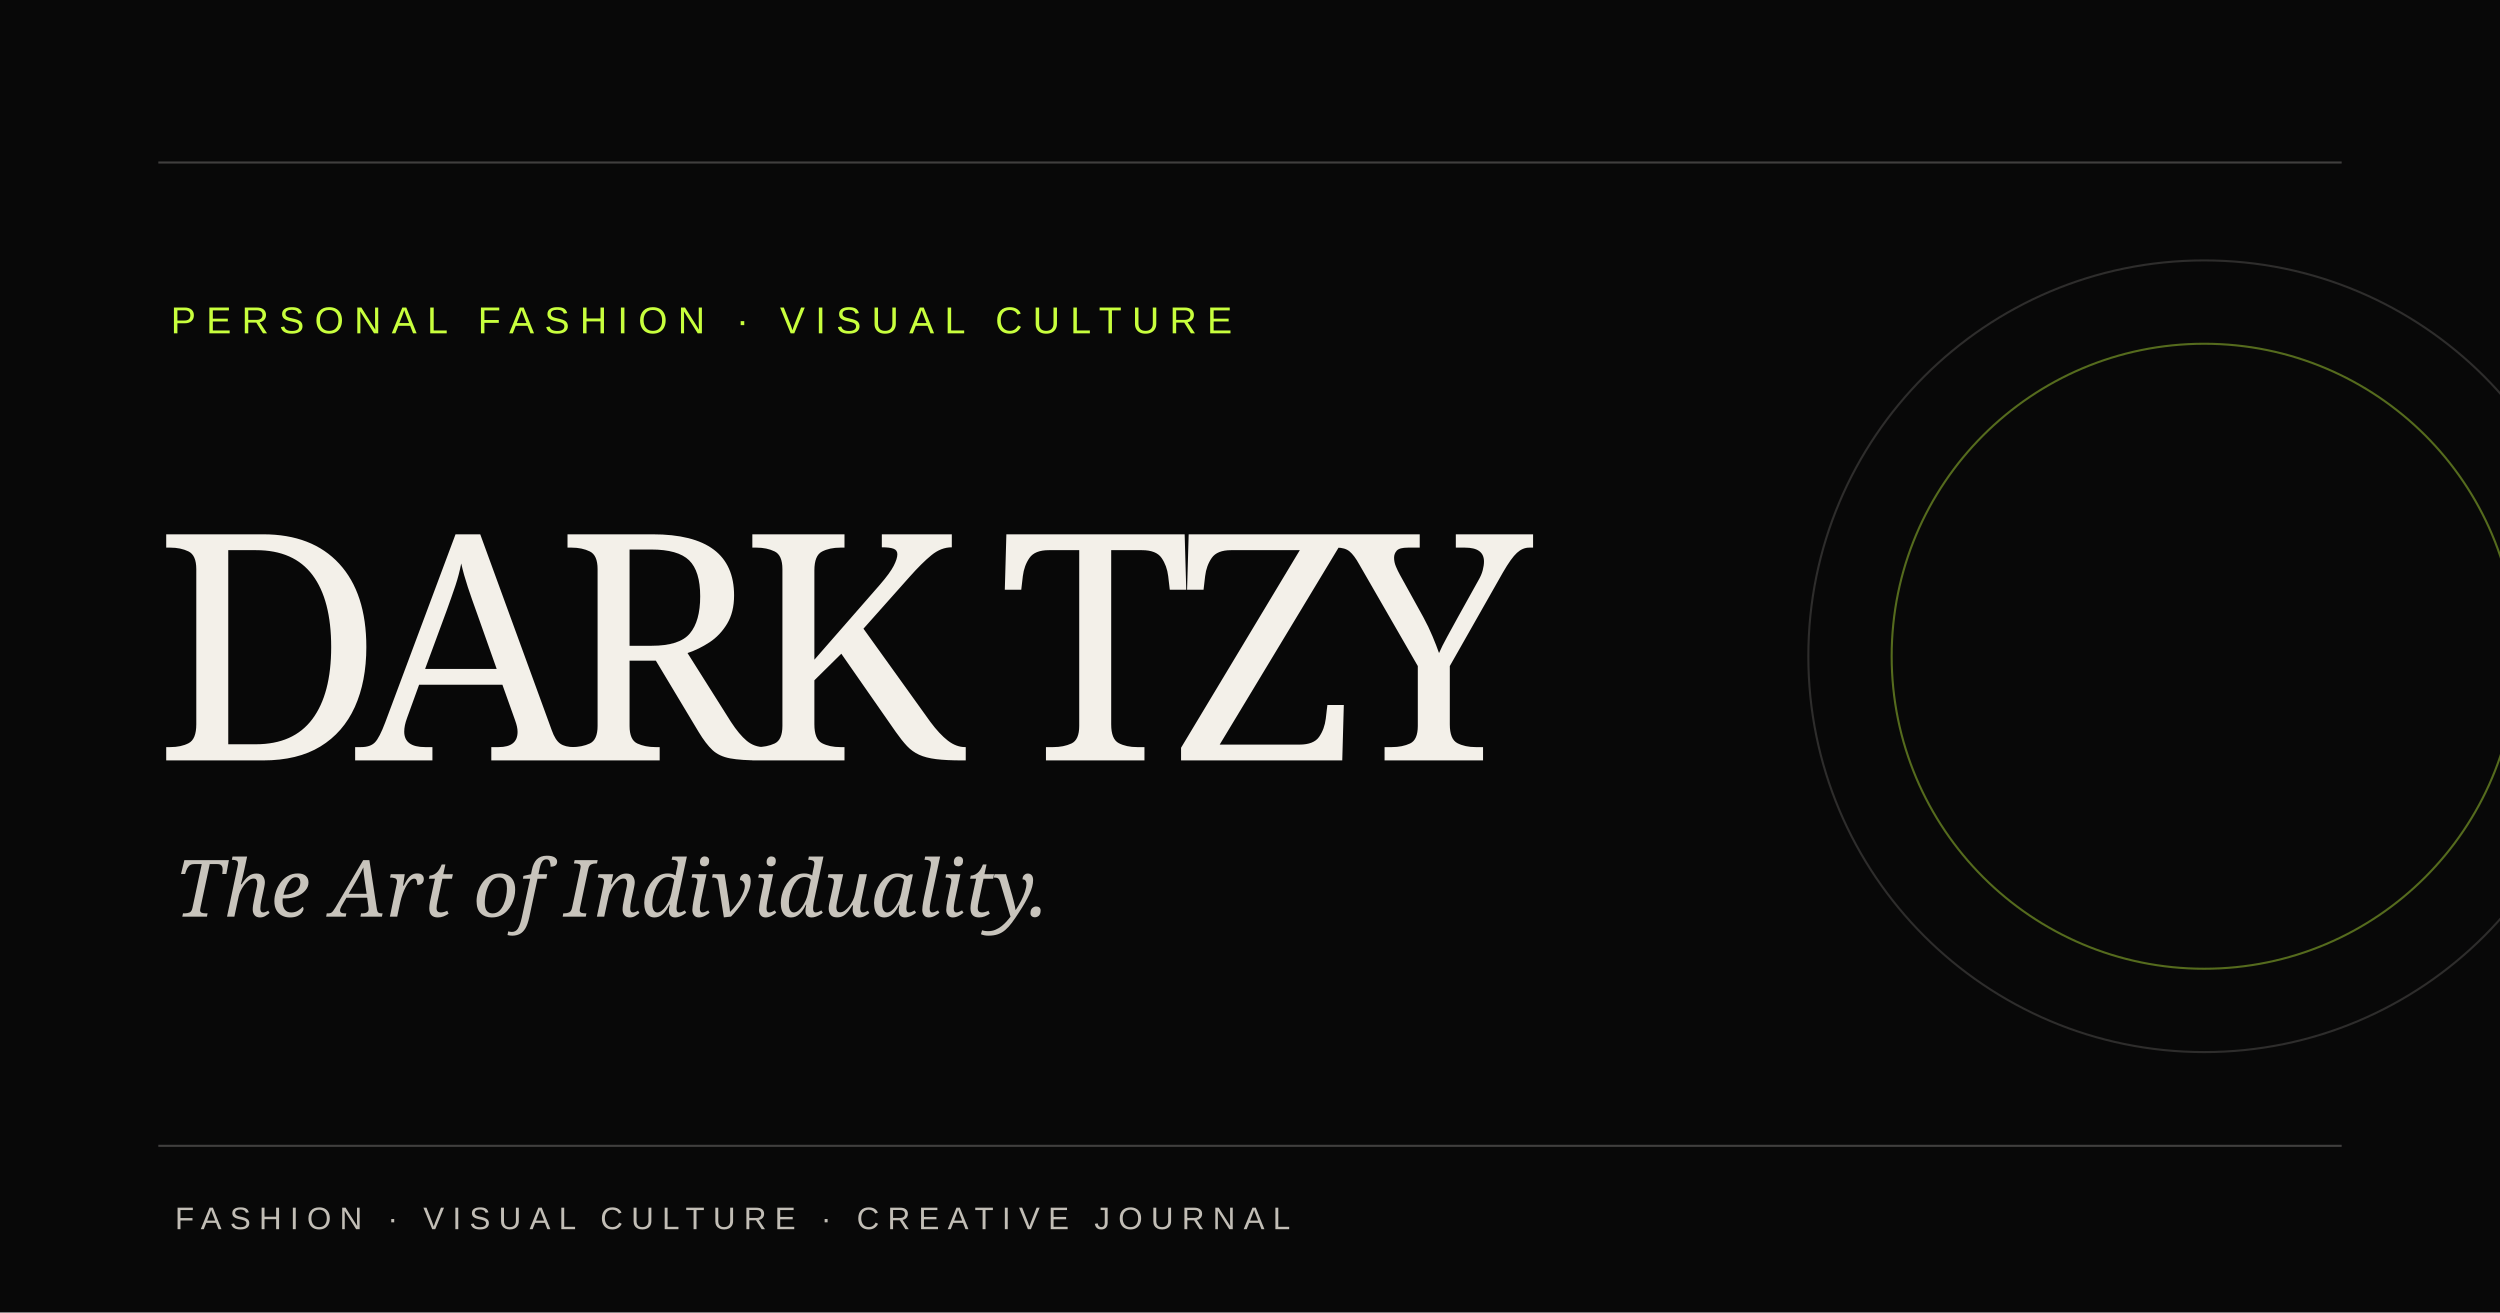
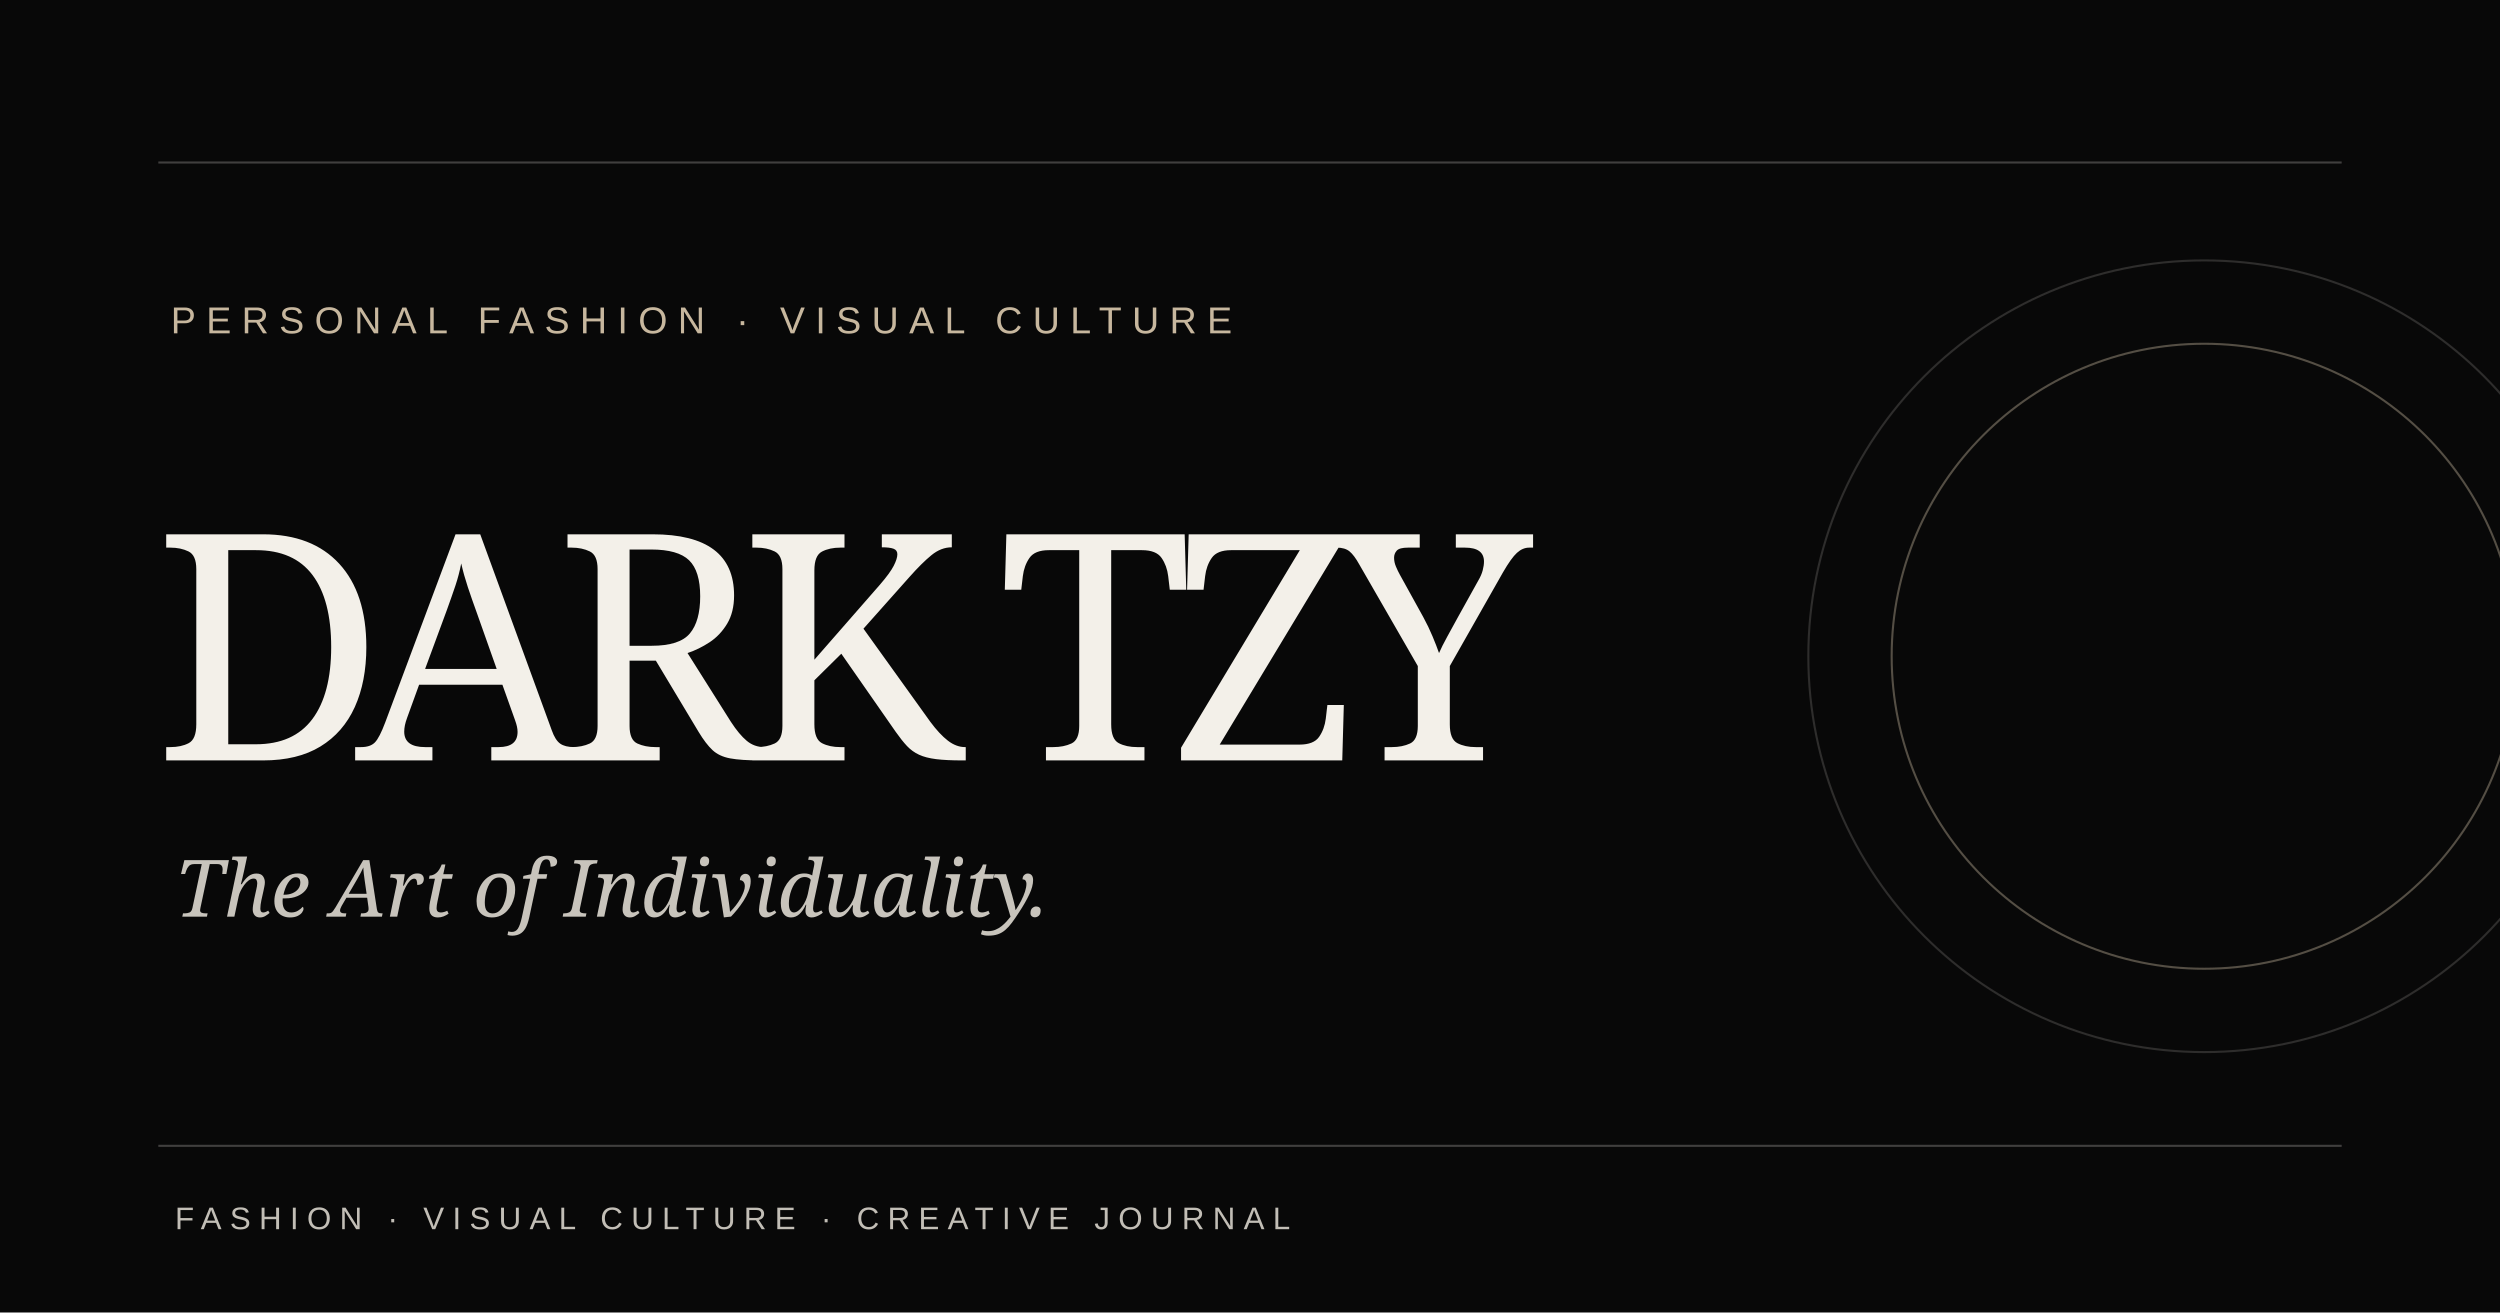
<svg xmlns="http://www.w3.org/2000/svg" width="1200" height="630" viewBox="0 0 1200 630">
  <rect width="1200" height="630" fill="#080808" />
  <path d="M76 78h1048M76 550h1048" fill="none" stroke="#f3f0e9" stroke-opacity=".24" />
  <circle cx="1058" cy="315" r="190" fill="none" stroke="#f3f0e9" stroke-opacity=".16" />
-   <circle cx="1058" cy="315" r="150" fill="none" stroke="#c8ff3d" stroke-opacity=".4" />
-   <text x="82" y="160" fill="#c8ff3d" font-family="Arial,sans-serif" font-size="18" letter-spacing="5">PERSONAL FASHION · VISUAL CULTURE</text>
+   <circle cx="1058" cy="315" r="150" fill="none" stroke="#c7b79e" stroke-opacity=".4" />
+   <text x="82" y="160" fill="#c7b79e" font-family="Arial,sans-serif" font-size="18" letter-spacing="5">PERSONAL FASHION · VISUAL CULTURE</text>
  <text x="74" y="365" fill="#f3f0e9" font-family="Georgia,serif" font-size="152" letter-spacing="-11">DARK TZY</text>
  <text x="84" y="440" fill="#c8c4bc" font-family="Georgia,serif" font-size="38" font-style="italic">The Art of Individuality.</text>
  <text x="84" y="590" fill="#c2beb6" font-family="Arial,sans-serif" font-size="15" letter-spacing="4">FASHION · VISUAL CULTURE · CREATIVE JOURNAL</text>
</svg>
